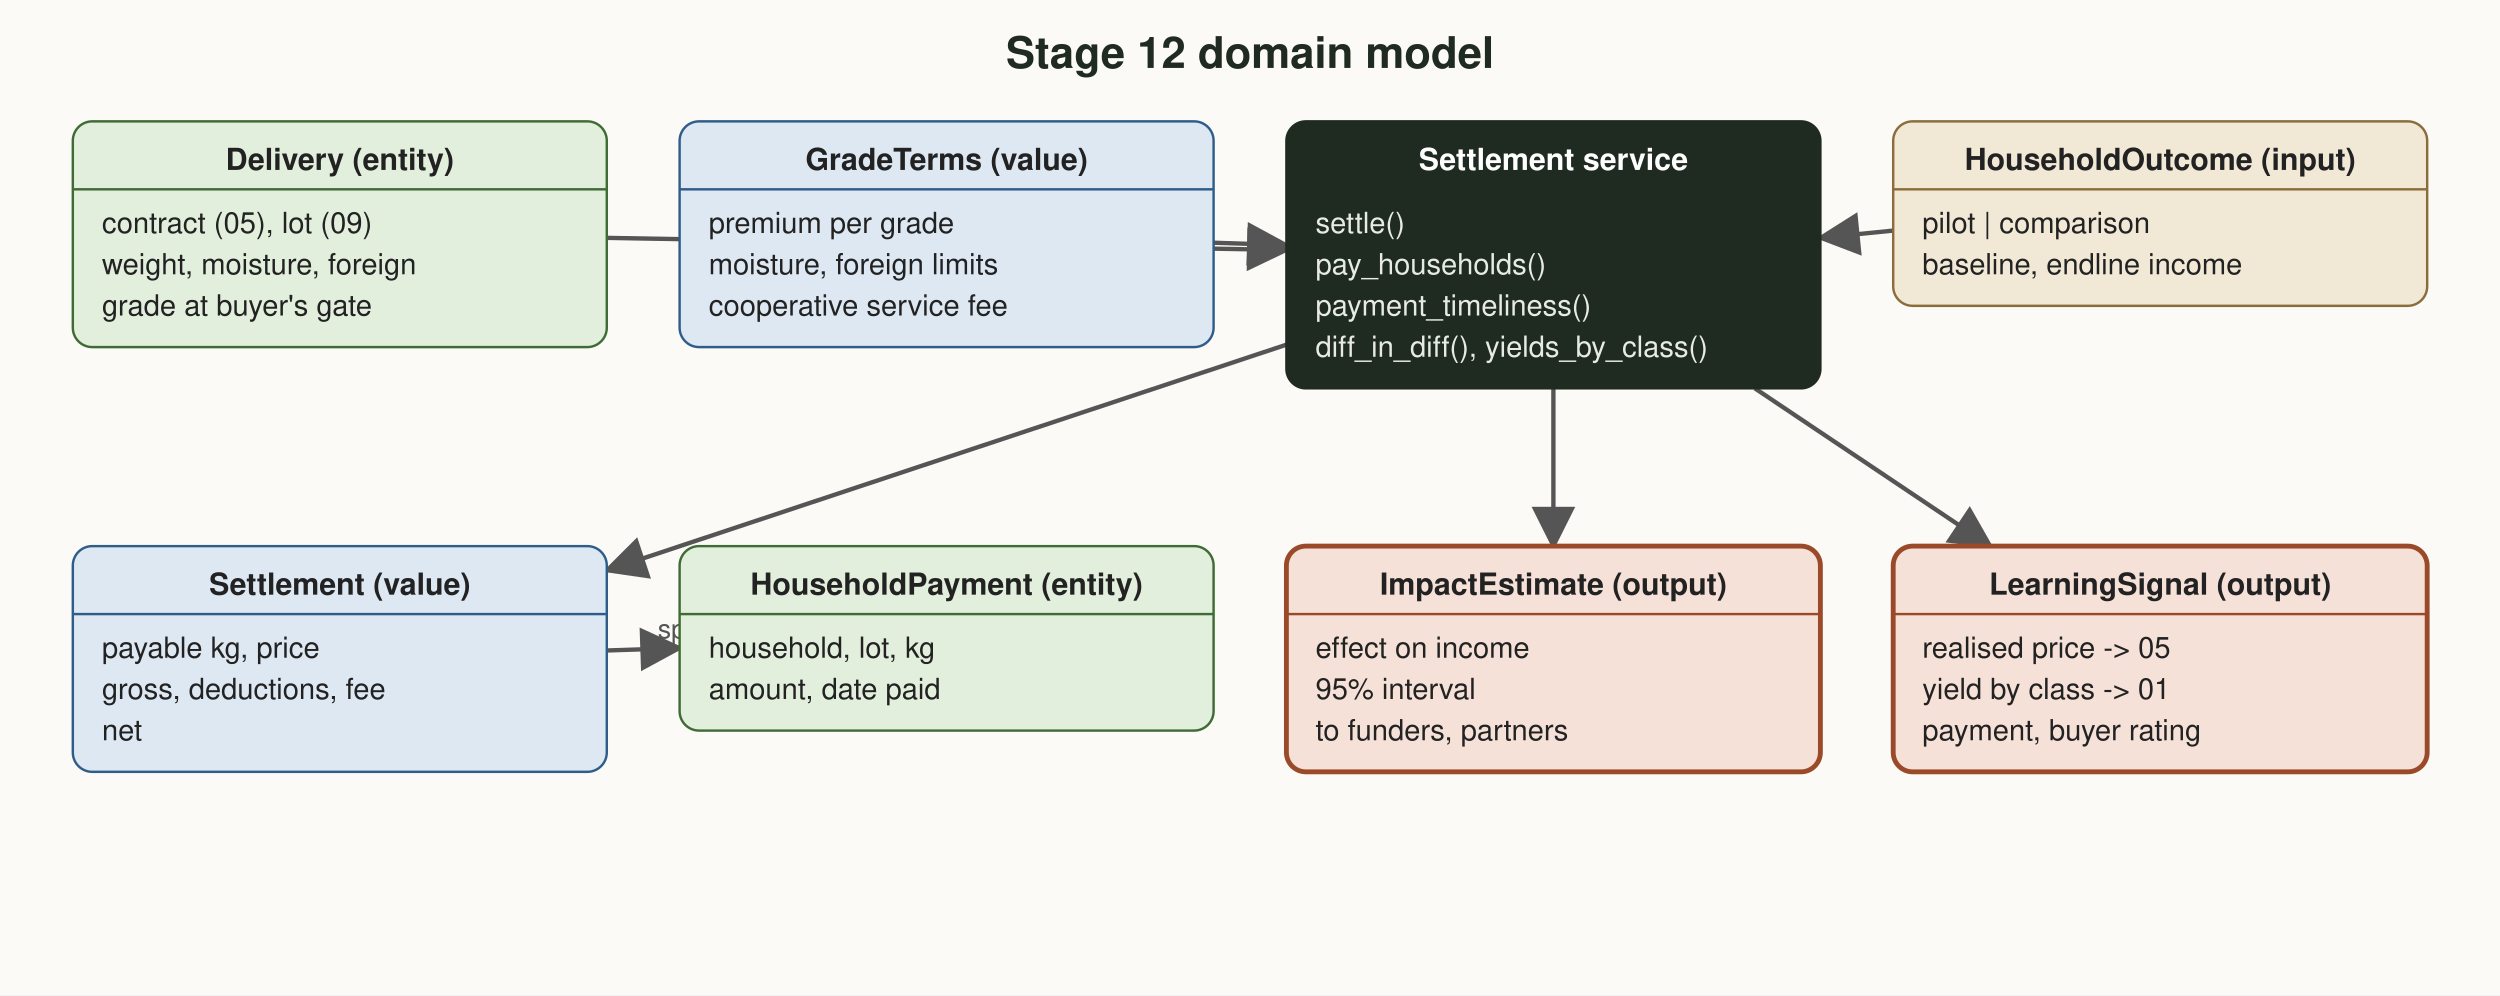
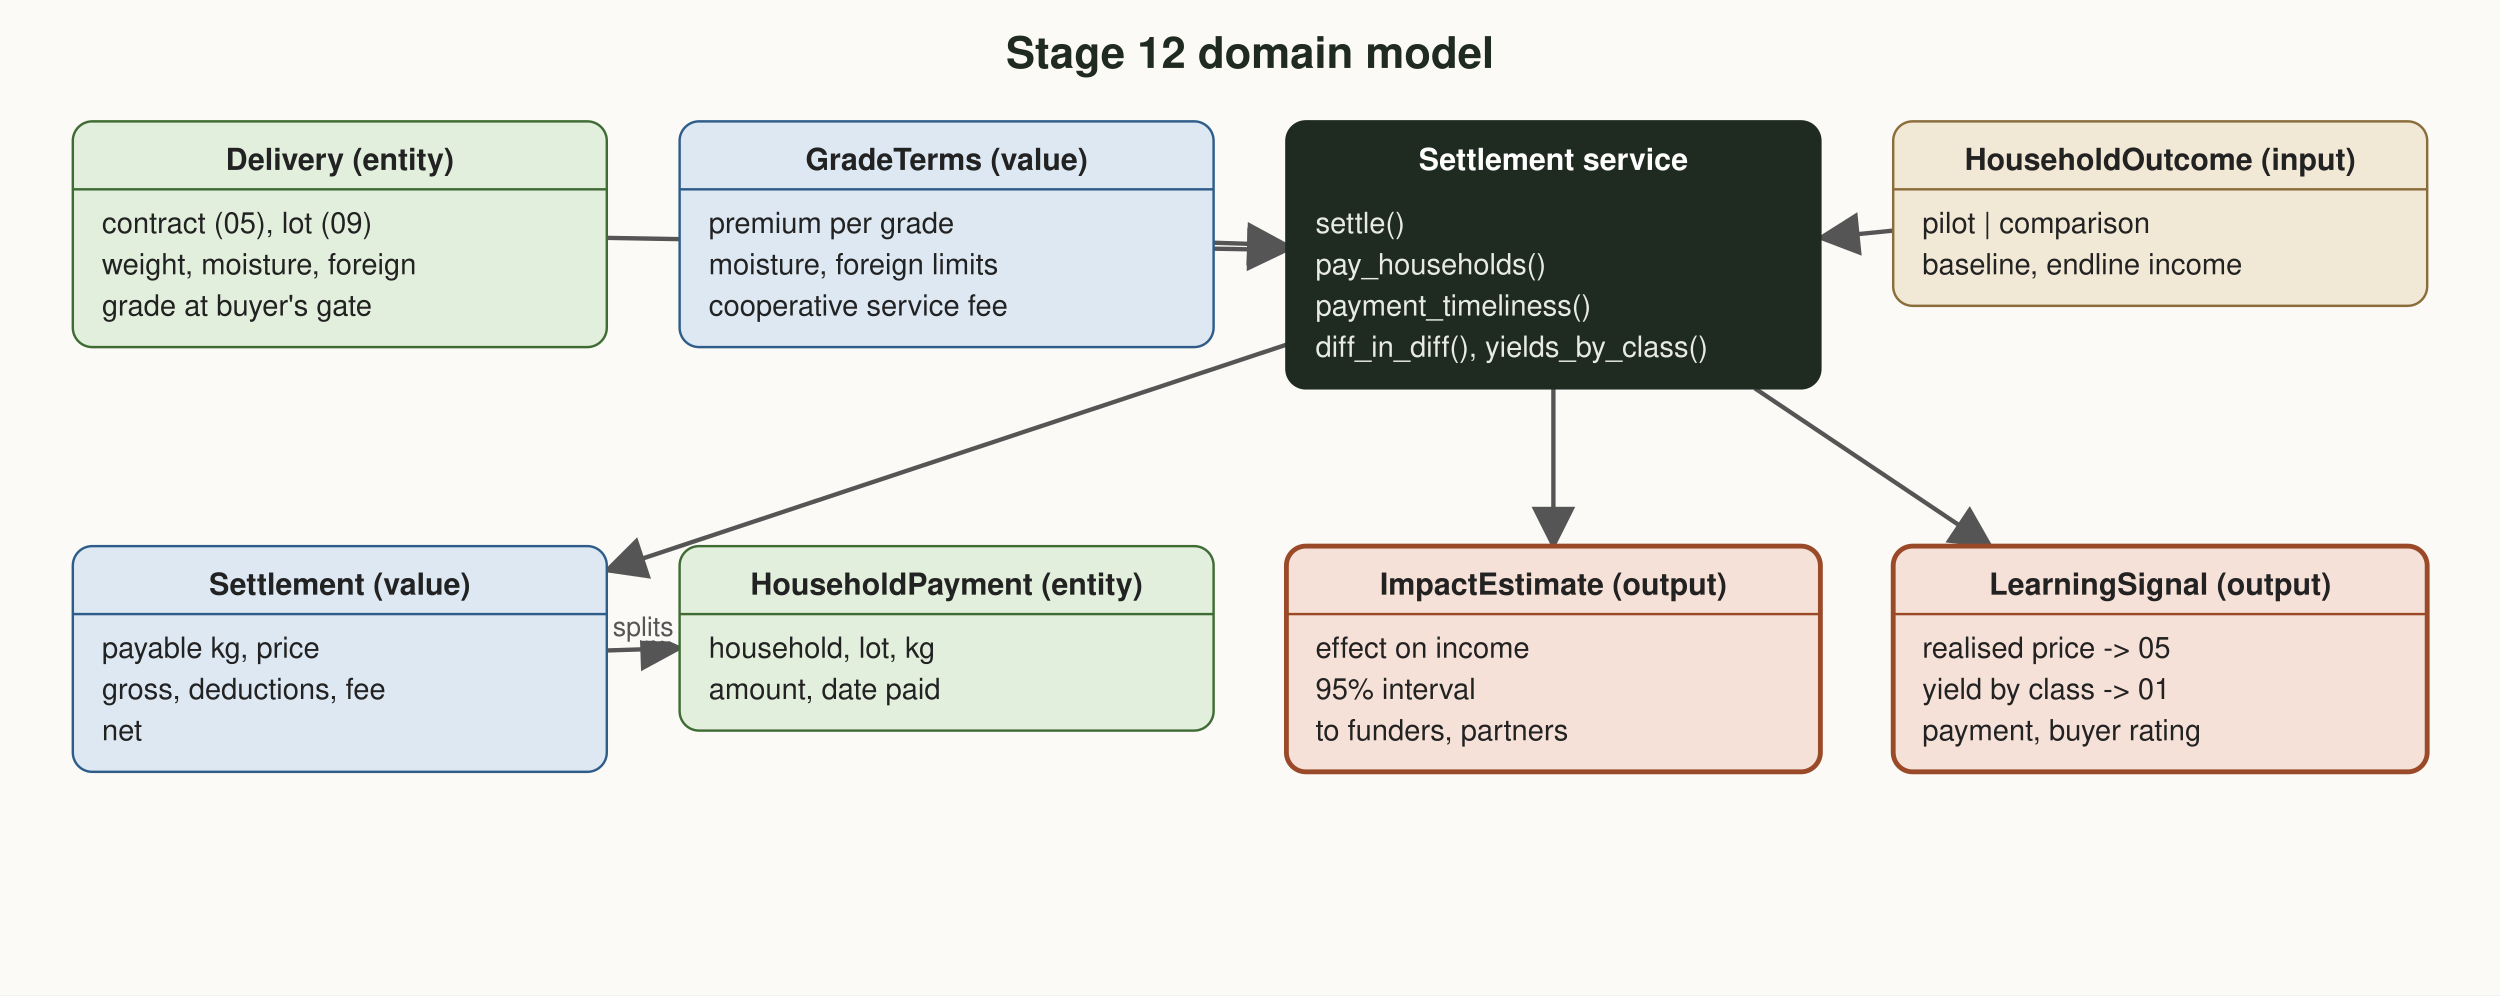
<svg xmlns="http://www.w3.org/2000/svg" viewBox="0 0 1030 410" font-family="Helvetica, Arial, sans-serif">
  <rect width="1030" height="410" fill="#fbfaf6" />
  <defs>
    <marker id="a" markerWidth="10" markerHeight="10" refX="9" refY="5" orient="auto">
      <path d="M0,0 L10,5 L0,10 z" fill="#555" />
    </marker>
  </defs>
  <text x="515.0" y="28" text-anchor="middle" font-size="18" font-weight="bold" fill="#1f2a20">Stage 12 domain model</text>
  <line x1="250" y1="98" x2="530" y2="103" stroke="#555" stroke-width="1.8" marker-end="url(#a)" />
  <line x1="500" y1="100" x2="530" y2="101" stroke="#555" stroke-width="1.8" marker-end="url(#a)" />
  <line x1="780" y1="95" x2="750" y2="98" stroke="#555" stroke-width="1.8" marker-end="url(#a)" />
  <line x1="530" y1="142" x2="250" y2="235" stroke="#555" stroke-width="1.8" marker-end="url(#a)" />
  <line x1="250" y1="268" x2="280" y2="267" stroke="#555" stroke-width="1.8" marker-end="url(#a)" />
-   <text x="271" y="263" font-size="11" fill="#555">splits</text>
+   <text x="265" y="262" font-size="11" fill="#555" text-anchor="middle" stroke="#fbfaf6" stroke-width="4" paint-order="stroke" stroke-linejoin="round">splits</text>
  <line x1="640" y1="160" x2="640" y2="225" stroke="#555" stroke-width="1.8" marker-end="url(#a)" />
  <line x1="723" y1="160" x2="820" y2="225" stroke="#555" stroke-width="1.8" marker-end="url(#a)" />
  <rect x="30" y="50" width="220" height="93" rx="8" fill="#e3efdd" stroke="#3f6b34" stroke-width="1" />
  <text x="140.0" y="70" text-anchor="middle" font-weight="bold" font-size="12.5" fill="#222">Delivery (entity)</text>
  <line x1="30" y1="78" x2="250" y2="78" stroke="#3f6b34" />
  <text x="42" y="96" font-size="12" fill="#222">contract (05), lot (09)</text>
  <text x="42" y="113" font-size="12" fill="#222">weight, moisture, foreign</text>
  <text x="42" y="130" font-size="12" fill="#222">grade at buyer's gate</text>
  <rect x="280" y="50" width="220" height="93" rx="8" fill="#dde8f3" stroke="#2f5d8a" stroke-width="1" />
  <text x="390.0" y="70" text-anchor="middle" font-weight="bold" font-size="12.5" fill="#222">GradeTerms (value)</text>
  <line x1="280" y1="78" x2="500" y2="78" stroke="#2f5d8a" />
  <text x="292" y="96" font-size="12" fill="#222">premium per grade</text>
  <text x="292" y="113" font-size="12" fill="#222">moisture, foreign limits</text>
  <text x="292" y="130" font-size="12" fill="#222">cooperative service fee</text>
  <rect x="530" y="50" width="220" height="110" rx="8" fill="#1f2a20" stroke="#1f2a20" stroke-width="1" />
  <text x="640.0" y="70" text-anchor="middle" font-weight="bold" font-size="12.5" fill="#fff">Settlement service</text>
  <text x="542" y="96" font-size="12" fill="#e7ebe4">settle()</text>
  <text x="542" y="113" font-size="12" fill="#e7ebe4">pay_households()</text>
  <text x="542" y="130" font-size="12" fill="#e7ebe4">payment_timeliness()</text>
  <text x="542" y="147" font-size="12" fill="#e7ebe4">diff_in_diff(), yields_by_class()</text>
  <rect x="780" y="50" width="220" height="76" rx="8" fill="#f1e8d6" stroke="#8a6d3b" stroke-width="1" />
  <text x="890.0" y="70" text-anchor="middle" font-weight="bold" font-size="12.5" fill="#222">HouseholdOutcome (input)</text>
  <line x1="780" y1="78" x2="1000" y2="78" stroke="#8a6d3b" />
  <text x="792" y="96" font-size="12" fill="#222">pilot | comparison</text>
  <text x="792" y="113" font-size="12" fill="#222">baseline, endline income</text>
  <rect x="30" y="225" width="220" height="93" rx="8" fill="#dde8f3" stroke="#2f5d8a" stroke-width="1" />
  <text x="140.0" y="245" text-anchor="middle" font-weight="bold" font-size="12.5" fill="#222">Settlement (value)</text>
  <line x1="30" y1="253" x2="250" y2="253" stroke="#2f5d8a" />
  <text x="42" y="271" font-size="12" fill="#222">payable kg, price</text>
  <text x="42" y="288" font-size="12" fill="#222">gross, deductions, fee</text>
  <text x="42" y="305" font-size="12" fill="#222">net</text>
  <rect x="280" y="225" width="220" height="76" rx="8" fill="#e3efdd" stroke="#3f6b34" stroke-width="1" />
  <text x="390.0" y="245" text-anchor="middle" font-weight="bold" font-size="12.5" fill="#222">HouseholdPayment (entity)</text>
  <line x1="280" y1="253" x2="500" y2="253" stroke="#3f6b34" />
  <text x="292" y="271" font-size="12" fill="#222">household, lot, kg</text>
  <text x="292" y="288" font-size="12" fill="#222">amount, date paid</text>
  <rect x="530" y="225" width="220" height="93" rx="8" fill="#f5e1d7" stroke="#9a4a28" stroke-width="2" />
  <text x="640.0" y="245" text-anchor="middle" font-weight="bold" font-size="12.5" fill="#222">ImpactEstimate (output)</text>
  <line x1="530" y1="253" x2="750" y2="253" stroke="#9a4a28" />
  <text x="542" y="271" font-size="12" fill="#222">effect on income</text>
  <text x="542" y="288" font-size="12" fill="#222">95% interval</text>
  <text x="542" y="305" font-size="12" fill="#222">to funders, partners</text>
  <rect x="780" y="225" width="220" height="93" rx="8" fill="#f5e1d7" stroke="#9a4a28" stroke-width="2" />
  <text x="890.0" y="245" text-anchor="middle" font-weight="bold" font-size="12.5" fill="#222">LearningSignal (output)</text>
  <line x1="780" y1="253" x2="1000" y2="253" stroke="#9a4a28" />
  <text x="792" y="271" font-size="12" fill="#222">realised price -&gt; 05</text>
  <text x="792" y="288" font-size="12" fill="#222">yield by class -&gt; 01</text>
  <text x="792" y="305" font-size="12" fill="#222">payment, buyer rating</text>
</svg>
